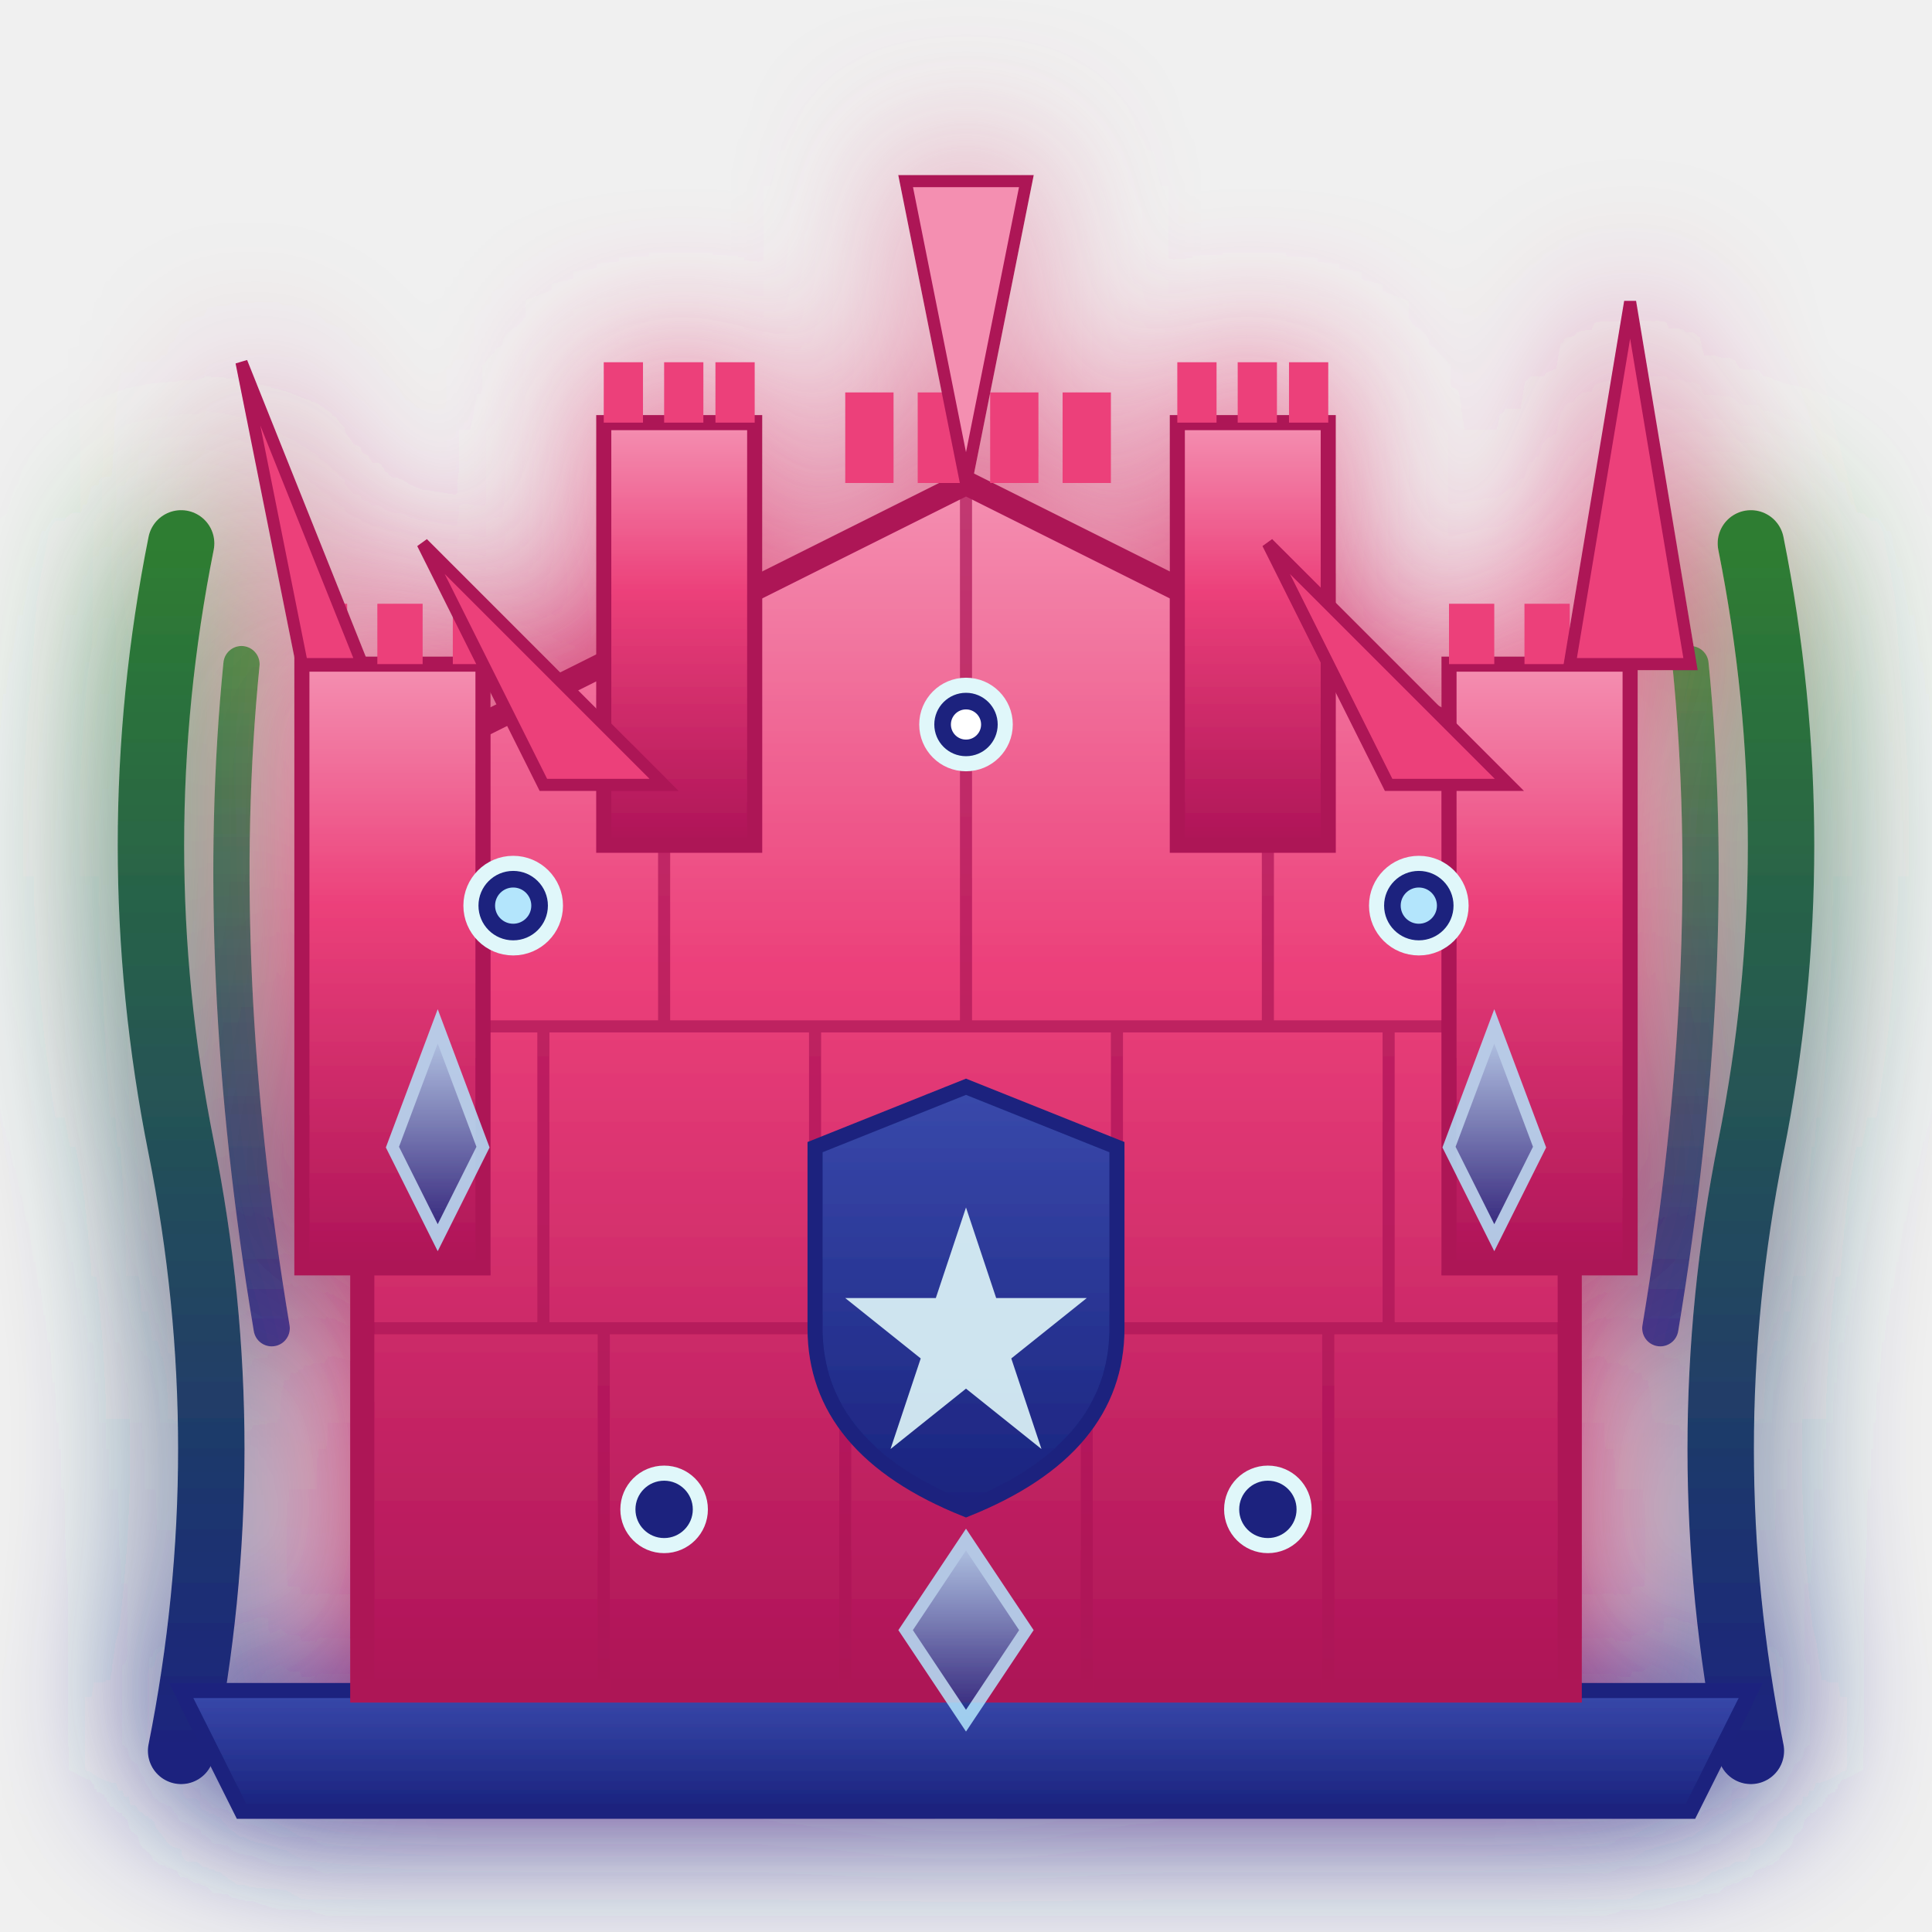
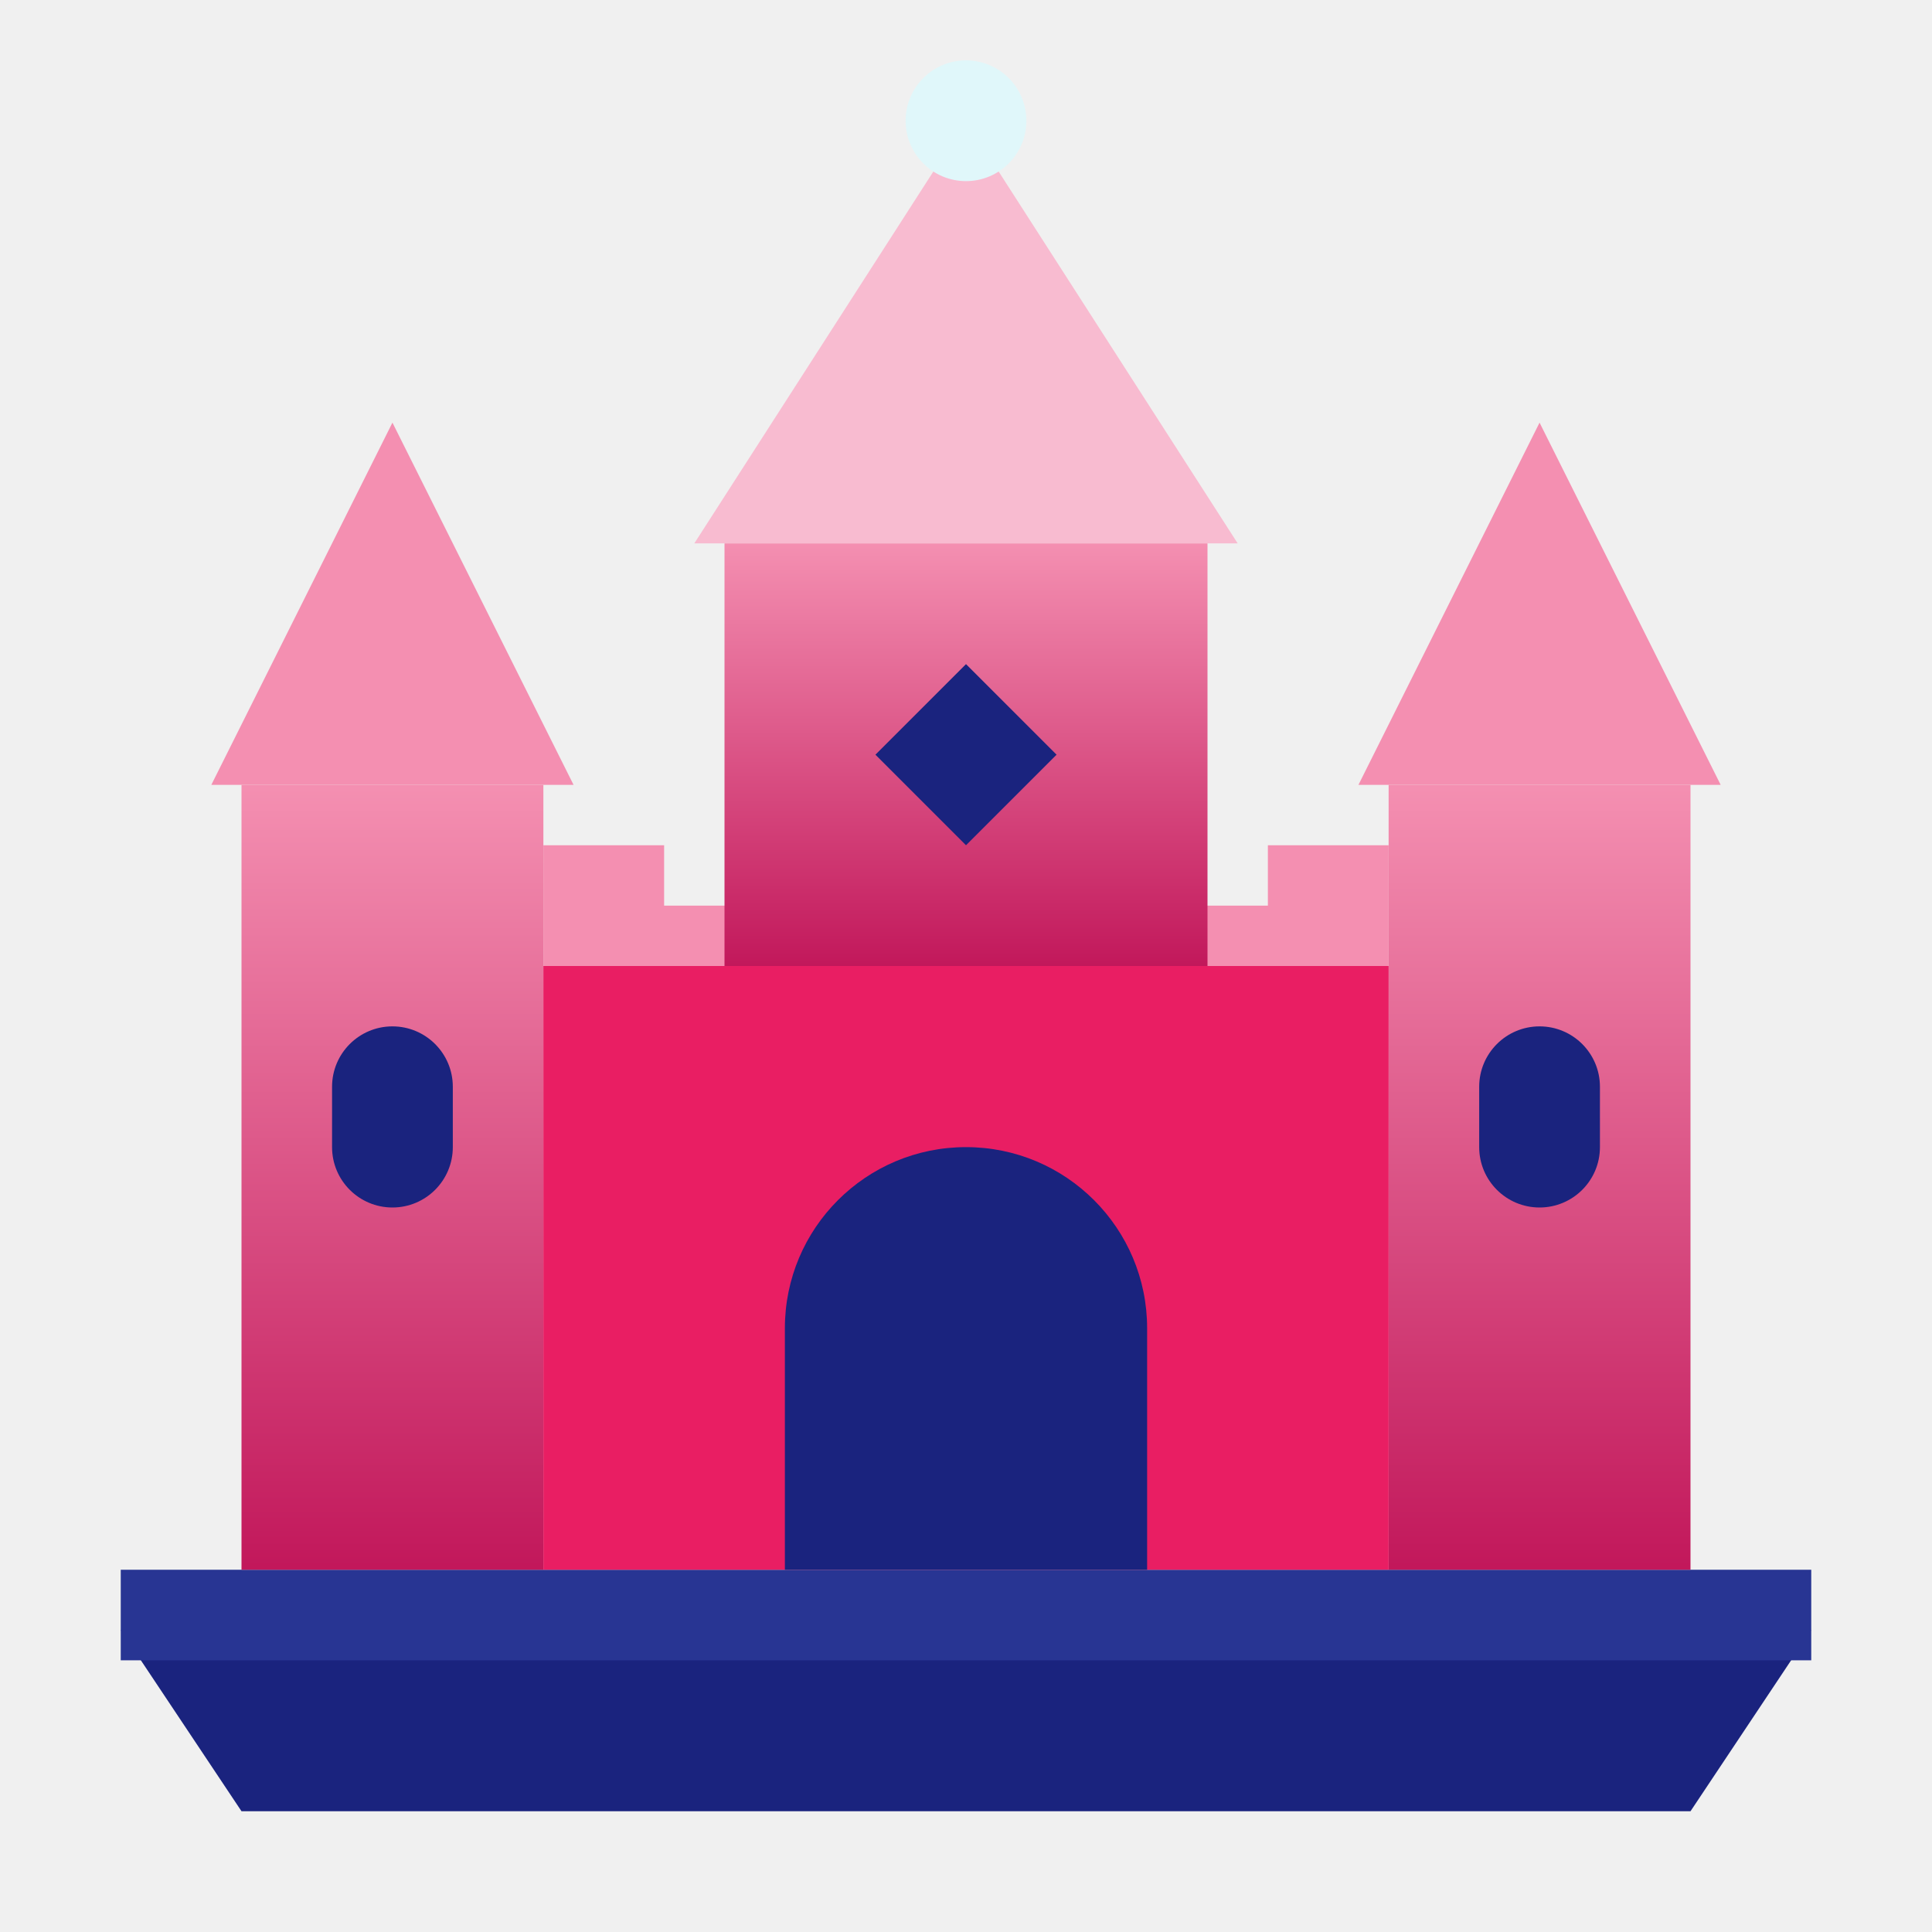
<svg xmlns="http://www.w3.org/2000/svg" viewBox="0 0 64 64">
  <defs>
-     <linearGradient id="citadelPink" x1="0" y1="1" x2="0" y2="0">
-       <stop offset="0%" stop-color="#AD1457" />
-       <stop offset="60%" stop-color="#EC407A" />
-       <stop offset="100%" stop-color="#F48FB1" />
+     <linearGradient id="citadelPink" x1="0" y1="0" x2="0" y2="1">
+       <stop offset="0" stop-color="#F48FB1" />
+       <stop offset="1" stop-color="#C2185B" />
    </linearGradient>
-     <linearGradient id="citadelNavy" x1="0" y1="0" x2="0" y2="1">
-       <stop offset="0%" stop-color="#3949AB" />
-       <stop offset="100%" stop-color="#1A237E" />
-     </linearGradient>
-     <linearGradient id="citadelCrystal" x1="0" y1="0" x2="0" y2="1">
-       <stop offset="0%" stop-color="#B3E5FC" />
-       <stop offset="100%" stop-color="#1A237E" />
-     </linearGradient>
-     <linearGradient id="citadelAlgae" x1="0" y1="0" x2="0" y2="1">
-       <stop offset="0%" stop-color="#2E7D32" />
-       <stop offset="100%" stop-color="#1A237E" />
-     </linearGradient>
-     <filter id="citadelGlow" x="-30%" y="-30%" width="160%" height="160%">
-       <feGaussianBlur in="SourceGraphic" stdDeviation="2.5" result="blur" />
-       <feMerge>
-         <feMergeNode in="blur" />
-         <feMergeNode in="SourceGraphic" />
-       </feMerge>
-     </filter>
  </defs>
-   <g filter="url(#citadelGlow)">
-     <path d="M6 18 Q4 28 6 38 Q8 48 6 58" stroke="url(#citadelAlgae)" stroke-width="2.2" fill="none" stroke-linecap="round" />
-     <path d="M8 22 Q7 32 9 44" stroke="url(#citadelAlgae)" stroke-width="1.2" fill="none" stroke-linecap="round" opacity="0.8" />
-     <path d="M58 18 Q60 28 58 38 Q56 48 58 58" stroke="url(#citadelAlgae)" stroke-width="2.2" fill="none" stroke-linecap="round" />
-     <path d="M56 22 Q57 32 55 44" stroke="url(#citadelAlgae)" stroke-width="1.2" fill="none" stroke-linecap="round" opacity="0.8" />
-     <polygon points="6,56 58,56 56,60 8,60" fill="url(#citadelNavy)" stroke="#1A237E" stroke-width="0.5" />
-     <polygon points="12,56 12,26 32,16 52,26 52,56" fill="url(#citadelPink)" stroke="#AD1457" stroke-width="0.8" />
-     <path d="M12 34H52M12 44H52M22 26V34M32 16V34M42 26V34M18 34V44M27 34V44M37 34V44M46 34V44M20 44V56M28 44V56M36 44V56M44 44V56" stroke="#AD1457" stroke-width="0.4" opacity="0.7" fill="none" />
-     <rect x="10" y="22" width="6" height="20" fill="url(#citadelPink)" stroke="#AD1457" stroke-width="0.5" />
-     <rect x="48" y="22" width="6" height="20" fill="url(#citadelPink)" stroke="#AD1457" stroke-width="0.5" />
-     <rect x="20" y="14" width="5" height="14" fill="url(#citadelPink)" stroke="#AD1457" stroke-width="0.5" />
-     <rect x="39" y="14" width="5" height="14" fill="url(#citadelPink)" stroke="#AD1457" stroke-width="0.5" />
-     <path d="M10 22V20h1.5v2M12.5 22V20H14v2M15 22V20h1v2M48 22V20h1.5v2M50.5 22V20H52v2M53 22V20h1v2M20 14V12h1.3v2M22 14V12h1.3v2M23.7 14V12H25v2M39 14V12h1.3v2M41 14V12h1.3v2M42.7 14V12H44v2" fill="#EC407A" />
-     <path d="M28 16V13h1.6v3M30.4 16V13H32v3M32.8 16V13h1.6v3M35.2 16V13h1.6v3" fill="#EC407A" />
-     <polygon points="10,22 8,12 12,22" fill="#EC407A" stroke="#AD1457" stroke-width="0.4" />
-     <polygon points="52,22 54,10 56,22" fill="#EC407A" stroke="#AD1457" stroke-width="0.4" />
-     <polygon points="32,16 30,6 34,6" fill="#F48FB1" stroke="#AD1457" stroke-width="0.4" />
-     <polygon points="18,26 14,18 22,26" fill="#EC407A" stroke="#AD1457" stroke-width="0.4" />
-     <polygon points="46,26 42,18 50,26" fill="#EC407A" stroke="#AD1457" stroke-width="0.4" />
-     <path d="M32,36 L27,38 L27,44 Q27,48 32,50 Q37,48 37,44 L37,38 Z" fill="url(#citadelNavy)" stroke="#1A237E" stroke-width="0.5" />
-     <polygon points="32,40 33,43 36,43 33.5,45 34.5,48 32,46 29.5,48 30.5,45 28,43 31,43" fill="#E0F7FA" opacity="0.9" />
-     <circle cx="17" cy="30" r="1.4" fill="#1A237E" stroke="#E0F7FA" stroke-width="0.5" />
-     <circle cx="47" cy="30" r="1.4" fill="#1A237E" stroke="#E0F7FA" stroke-width="0.5" />
-     <circle cx="22" cy="50" r="1.2" fill="#1A237E" stroke="#E0F7FA" stroke-width="0.5" />
-     <circle cx="42" cy="50" r="1.2" fill="#1A237E" stroke="#E0F7FA" stroke-width="0.5" />
-     <circle cx="32" cy="24" r="1.3" fill="#1A237E" stroke="#E0F7FA" stroke-width="0.5" />
-     <circle cx="17" cy="30" r="0.6" fill="#B3E5FC" />
-     <circle cx="47" cy="30" r="0.6" fill="#B3E5FC" />
-     <circle cx="32" cy="24" r="0.5" fill="#FFFFFF" />
-     <polygon points="13,38 14.5,34 16,38 14.5,41" fill="url(#citadelCrystal)" opacity="0.85" stroke="#B3E5FC" stroke-width="0.4" />
-     <polygon points="48,38 49.5,34 51,38 49.5,41" fill="url(#citadelCrystal)" opacity="0.85" stroke="#B3E5FC" stroke-width="0.4" />
-     <polygon points="30,54 32,51 34,54 32,57" fill="url(#citadelCrystal)" opacity="0.85" stroke="#B3E5FC" stroke-width="0.4" />
-   </g>
+   <path d="M4 54 H60 L56 60 H8 Z" fill="#1A237E" />
+   <rect x="4" y="52" width="56" height="3" fill="#283593" />
+   <rect x="8" y="26" width="10" height="26" fill="url(#citadelPink)" />
+   <rect x="46" y="26" width="10" height="26" fill="url(#citadelPink)" />
+   <path d="M7 26 L13 14 L19 26 Z M45 26 L51 14 L57 26 Z" fill="#F48FB1" />
+   <rect x="18" y="32" width="28" height="20" fill="#E91E63" />
+   <path d="M18 32 H46 V28 H42 V30 H38 V28 H34 V30 H30 V28 H26 V30 H22 V28 H18 Z" fill="#F48FB1" />
+   <rect x="24" y="18" width="16" height="14" fill="url(#citadelPink)" />
+   <path d="M23 18 L32 4 L41 18 Z" fill="#F8BBD0" />
+   <path d="M26 52 V44 A6 6 0 0 1 38 44 V52 Z" fill="#1A237E" />
+   <path d="M32 22 L35 25 L32 28 L29 25 Z" fill="#1A237E" />
+   <rect x="11" y="34" width="4" height="6" rx="2" fill="#1A237E" />
+   <rect x="49" y="34" width="4" height="6" rx="2" fill="#1A237E" />
+   <circle cx="32" cy="4" r="2" fill="#E0F7FA" />
</svg>
